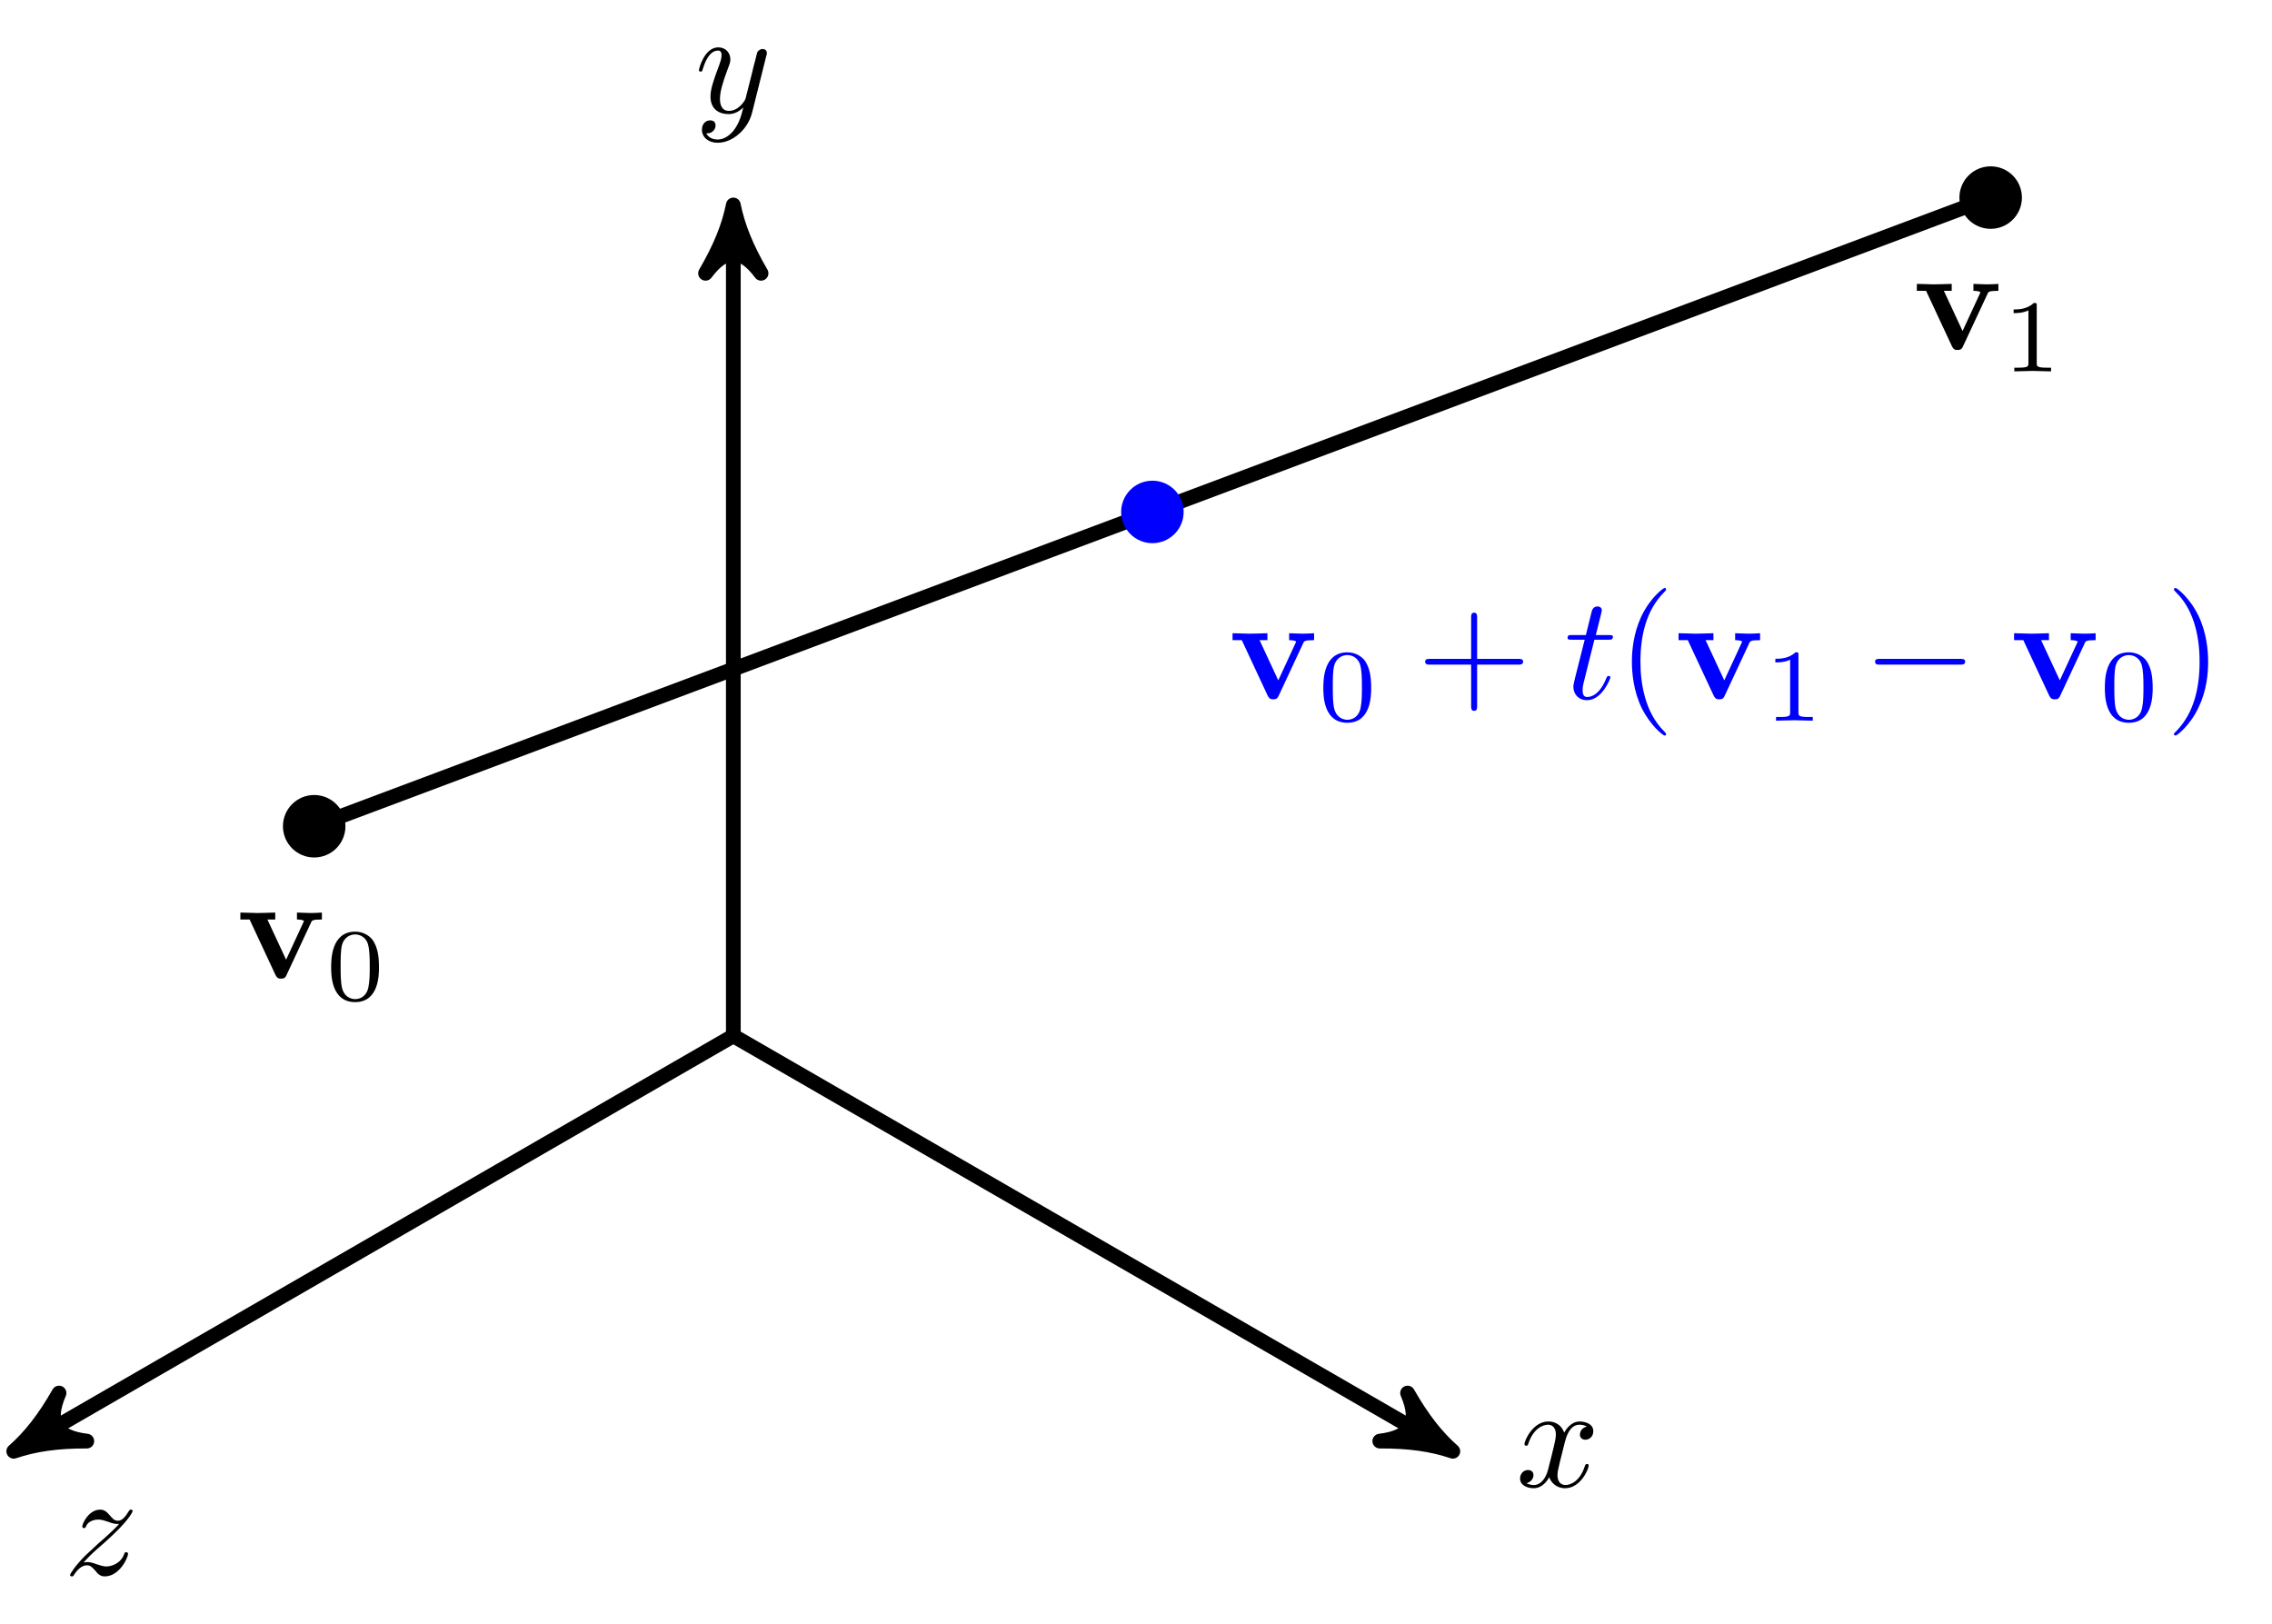
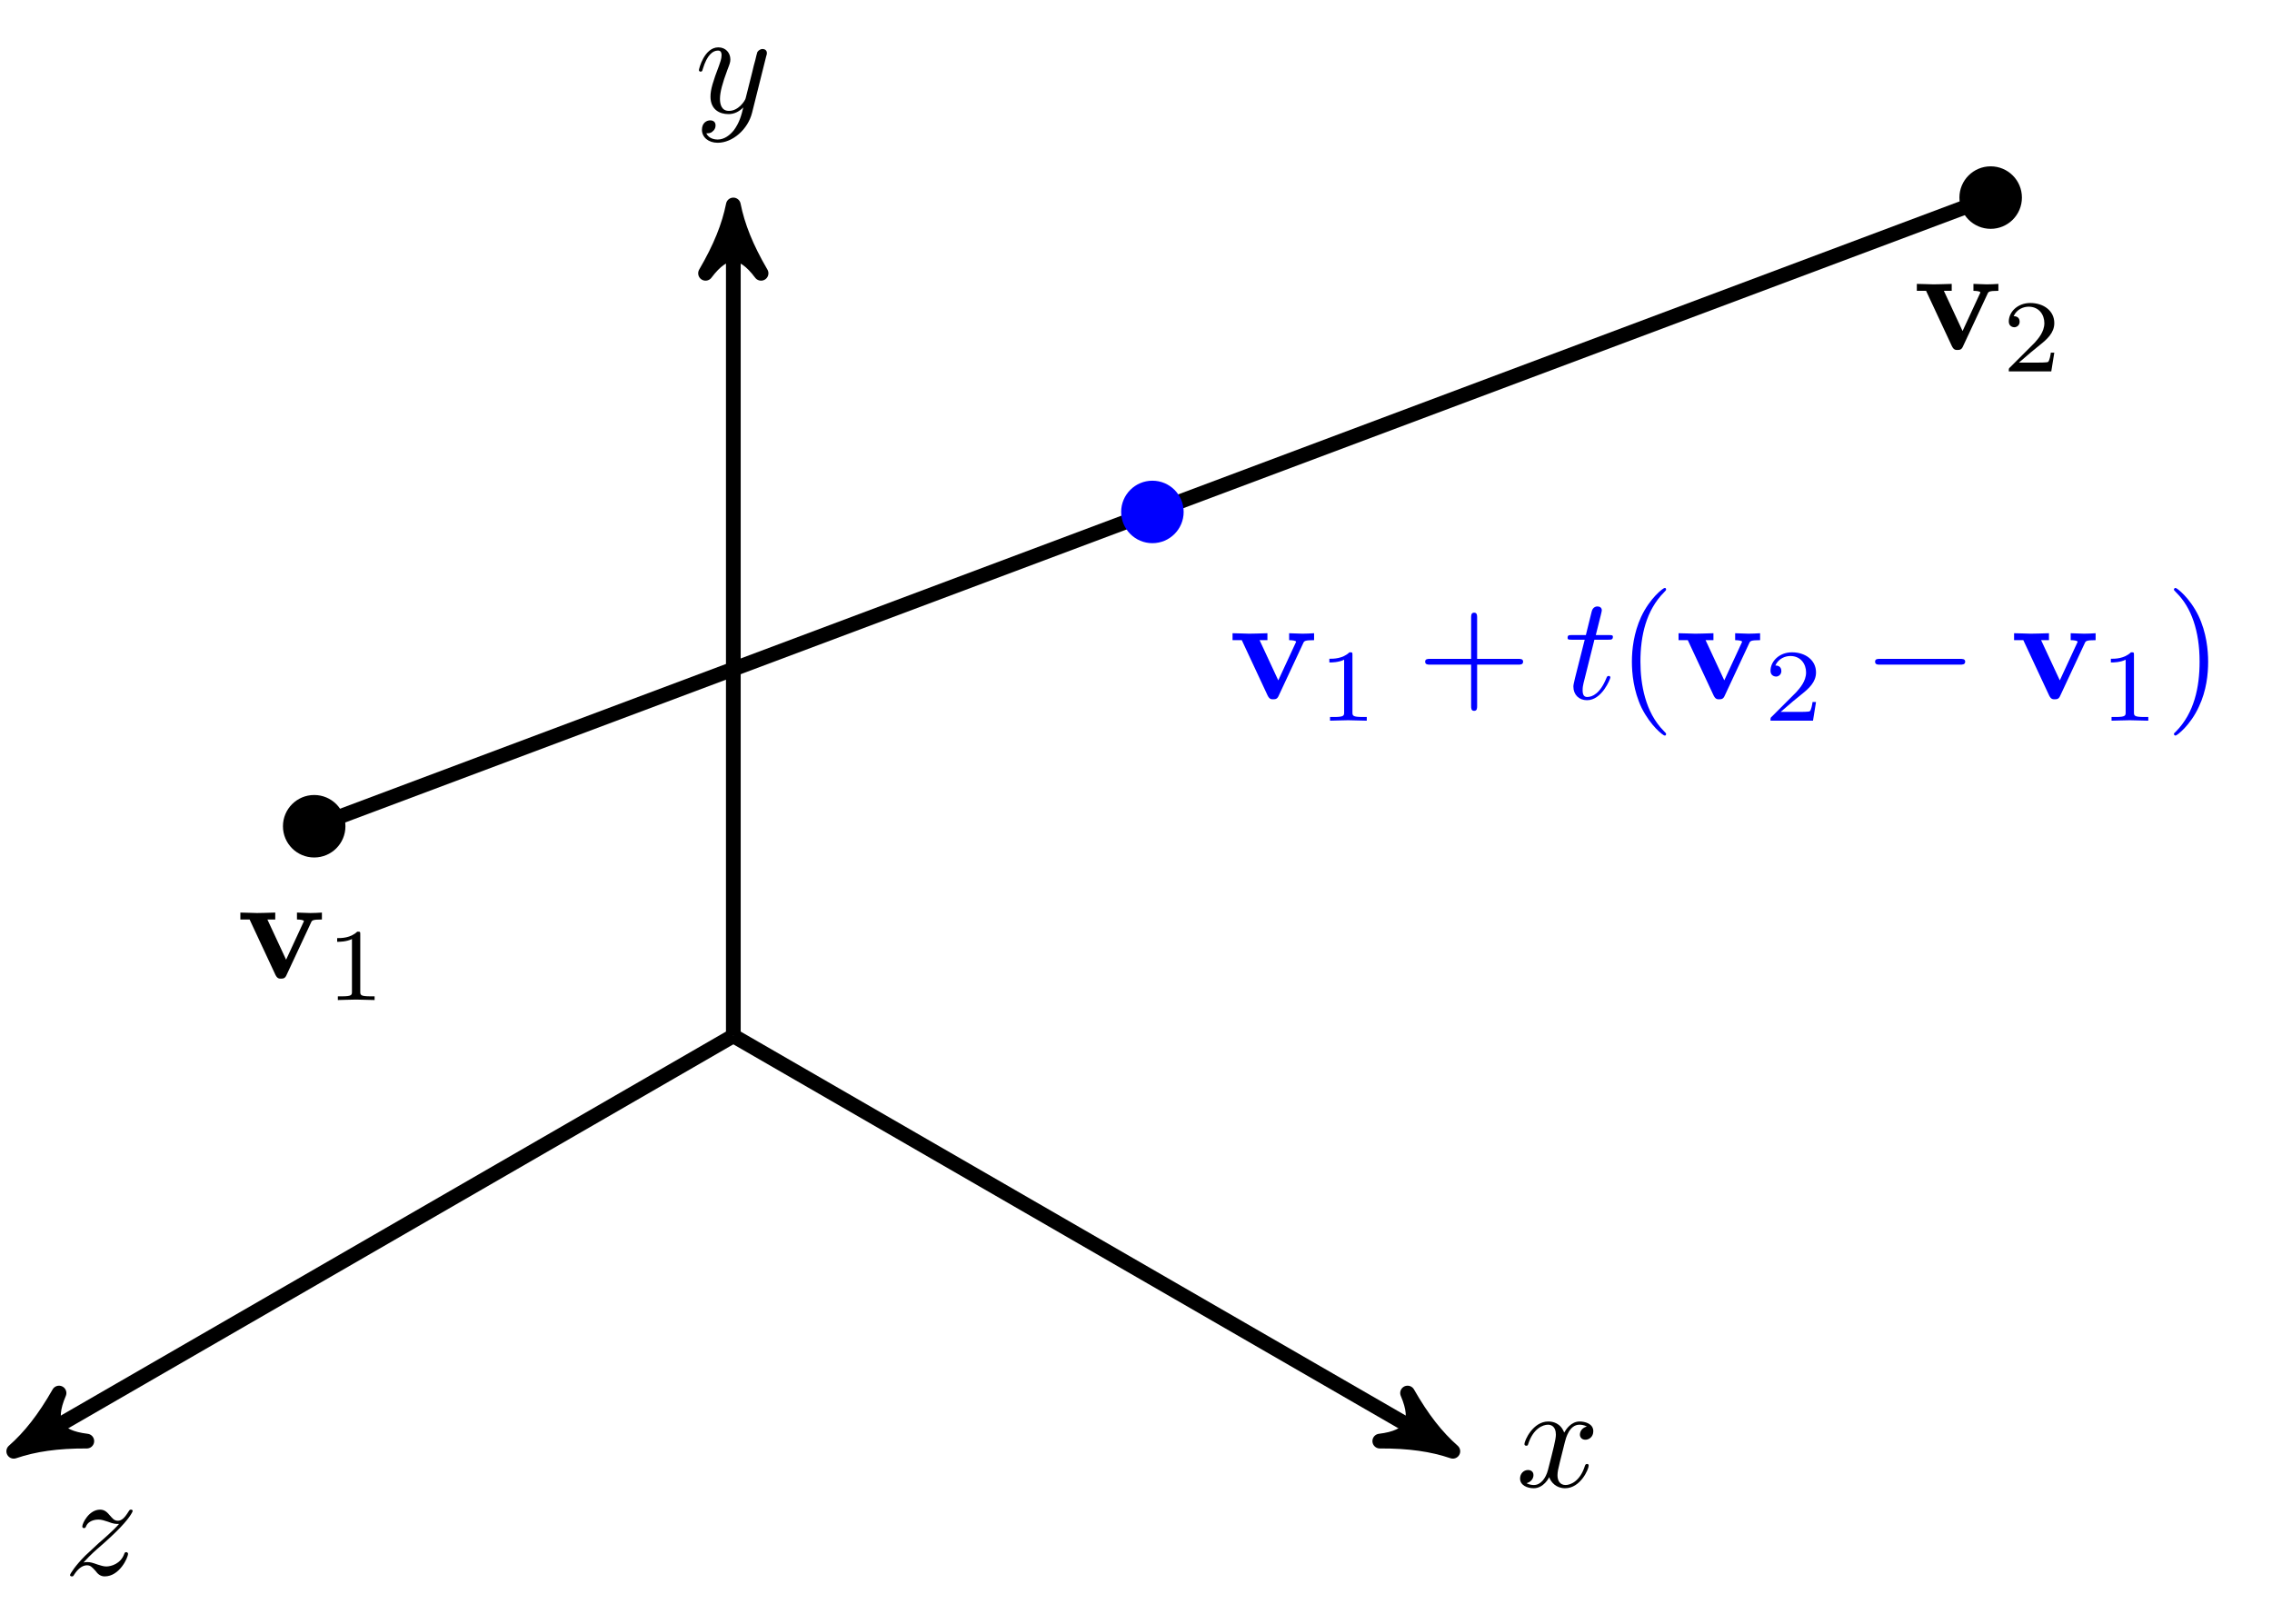
<svg xmlns="http://www.w3.org/2000/svg" xmlns:xlink="http://www.w3.org/1999/xlink" width="153.664" height="109.83" viewBox="0 0 153.664 109.83">
  <defs>
    <g>
      <g id="glyph-0-0">
        <path d="M 3.328 -3.016 C 3.391 -3.266 3.625 -4.188 4.312 -4.188 C 4.359 -4.188 4.609 -4.188 4.812 -4.062 C 4.531 -4 4.344 -3.766 4.344 -3.516 C 4.344 -3.359 4.453 -3.172 4.719 -3.172 C 4.938 -3.172 5.25 -3.344 5.25 -3.75 C 5.25 -4.266 4.672 -4.406 4.328 -4.406 C 3.75 -4.406 3.406 -3.875 3.281 -3.656 C 3.031 -4.312 2.5 -4.406 2.203 -4.406 C 1.172 -4.406 0.594 -3.125 0.594 -2.875 C 0.594 -2.766 0.703 -2.766 0.719 -2.766 C 0.797 -2.766 0.828 -2.797 0.844 -2.875 C 1.188 -3.938 1.844 -4.188 2.188 -4.188 C 2.375 -4.188 2.719 -4.094 2.719 -3.516 C 2.719 -3.203 2.547 -2.547 2.188 -1.141 C 2.031 -0.531 1.672 -0.109 1.234 -0.109 C 1.172 -0.109 0.953 -0.109 0.734 -0.234 C 0.984 -0.297 1.203 -0.5 1.203 -0.781 C 1.203 -1.047 0.984 -1.125 0.844 -1.125 C 0.531 -1.125 0.297 -0.875 0.297 -0.547 C 0.297 -0.094 0.781 0.109 1.219 0.109 C 1.891 0.109 2.25 -0.594 2.266 -0.641 C 2.391 -0.281 2.75 0.109 3.344 0.109 C 4.375 0.109 4.938 -1.172 4.938 -1.422 C 4.938 -1.531 4.859 -1.531 4.828 -1.531 C 4.734 -1.531 4.719 -1.484 4.688 -1.422 C 4.359 -0.344 3.688 -0.109 3.375 -0.109 C 2.984 -0.109 2.828 -0.422 2.828 -0.766 C 2.828 -0.984 2.875 -1.203 2.984 -1.641 Z M 3.328 -3.016 " />
      </g>
      <g id="glyph-0-1">
        <path d="M 4.844 -3.797 C 4.891 -3.938 4.891 -3.953 4.891 -4.031 C 4.891 -4.203 4.75 -4.297 4.594 -4.297 C 4.5 -4.297 4.344 -4.234 4.25 -4.094 C 4.234 -4.031 4.141 -3.734 4.109 -3.547 C 4.031 -3.297 3.969 -3.016 3.906 -2.75 L 3.453 -0.953 C 3.422 -0.812 2.984 -0.109 2.328 -0.109 C 1.828 -0.109 1.719 -0.547 1.719 -0.922 C 1.719 -1.375 1.891 -2 2.219 -2.875 C 2.375 -3.281 2.422 -3.391 2.422 -3.594 C 2.422 -4.031 2.109 -4.406 1.609 -4.406 C 0.656 -4.406 0.297 -2.953 0.297 -2.875 C 0.297 -2.766 0.391 -2.766 0.406 -2.766 C 0.516 -2.766 0.516 -2.797 0.562 -2.953 C 0.844 -3.891 1.234 -4.188 1.578 -4.188 C 1.656 -4.188 1.828 -4.188 1.828 -3.875 C 1.828 -3.625 1.719 -3.359 1.656 -3.172 C 1.25 -2.109 1.078 -1.547 1.078 -1.078 C 1.078 -0.188 1.703 0.109 2.297 0.109 C 2.688 0.109 3.016 -0.062 3.297 -0.344 C 3.172 0.172 3.047 0.672 2.656 1.203 C 2.391 1.531 2.016 1.828 1.562 1.828 C 1.422 1.828 0.969 1.797 0.797 1.406 C 0.953 1.406 1.094 1.406 1.219 1.281 C 1.328 1.203 1.422 1.062 1.422 0.875 C 1.422 0.562 1.156 0.531 1.062 0.531 C 0.828 0.531 0.5 0.688 0.5 1.172 C 0.5 1.672 0.938 2.047 1.562 2.047 C 2.578 2.047 3.609 1.141 3.891 0.016 Z M 4.844 -3.797 " />
      </g>
      <g id="glyph-0-2">
        <path d="M 1.328 -0.828 C 1.859 -1.406 2.156 -1.656 2.516 -1.969 C 2.516 -1.969 3.125 -2.5 3.484 -2.859 C 4.438 -3.781 4.656 -4.266 4.656 -4.312 C 4.656 -4.406 4.562 -4.406 4.547 -4.406 C 4.469 -4.406 4.453 -4.391 4.391 -4.297 C 4.094 -3.812 3.891 -3.656 3.656 -3.656 C 3.406 -3.656 3.297 -3.812 3.141 -3.984 C 2.953 -4.203 2.781 -4.406 2.453 -4.406 C 1.703 -4.406 1.25 -3.484 1.25 -3.266 C 1.25 -3.219 1.281 -3.156 1.359 -3.156 C 1.453 -3.156 1.469 -3.203 1.5 -3.266 C 1.688 -3.734 2.266 -3.734 2.344 -3.734 C 2.547 -3.734 2.734 -3.672 2.969 -3.594 C 3.375 -3.438 3.484 -3.438 3.734 -3.438 C 3.375 -3.016 2.547 -2.297 2.359 -2.141 L 1.453 -1.297 C 0.781 -0.625 0.422 -0.062 0.422 0.016 C 0.422 0.109 0.531 0.109 0.547 0.109 C 0.625 0.109 0.641 0.094 0.703 -0.016 C 0.938 -0.375 1.234 -0.641 1.562 -0.641 C 1.781 -0.641 1.891 -0.547 2.141 -0.266 C 2.297 -0.047 2.484 0.109 2.766 0.109 C 3.766 0.109 4.344 -1.156 4.344 -1.422 C 4.344 -1.469 4.297 -1.531 4.219 -1.531 C 4.125 -1.531 4.109 -1.469 4.078 -1.391 C 3.844 -0.75 3.203 -0.562 2.875 -0.562 C 2.688 -0.562 2.5 -0.625 2.297 -0.688 C 1.953 -0.812 1.797 -0.859 1.594 -0.859 C 1.578 -0.859 1.422 -0.859 1.328 -0.828 Z M 1.328 -0.828 " />
      </g>
      <g id="glyph-0-3">
        <path d="M 2.047 -3.984 L 2.984 -3.984 C 3.188 -3.984 3.297 -3.984 3.297 -4.188 C 3.297 -4.297 3.188 -4.297 3.016 -4.297 L 2.141 -4.297 C 2.5 -5.719 2.547 -5.906 2.547 -5.969 C 2.547 -6.141 2.422 -6.234 2.25 -6.234 C 2.219 -6.234 1.938 -6.234 1.859 -5.875 L 1.469 -4.297 L 0.531 -4.297 C 0.328 -4.297 0.234 -4.297 0.234 -4.109 C 0.234 -3.984 0.312 -3.984 0.516 -3.984 L 1.391 -3.984 C 0.672 -1.156 0.625 -0.984 0.625 -0.812 C 0.625 -0.266 1 0.109 1.547 0.109 C 2.562 0.109 3.125 -1.344 3.125 -1.422 C 3.125 -1.531 3.047 -1.531 3.016 -1.531 C 2.922 -1.531 2.906 -1.5 2.859 -1.391 C 2.438 -0.344 1.906 -0.109 1.562 -0.109 C 1.359 -0.109 1.25 -0.234 1.25 -0.562 C 1.25 -0.812 1.281 -0.875 1.312 -1.047 Z M 2.047 -3.984 " />
      </g>
      <g id="glyph-1-0">
        <path d="M 5.047 -3.75 C 5.109 -3.891 5.141 -3.953 5.781 -3.953 L 5.781 -4.422 C 5.531 -4.406 5.25 -4.391 5 -4.391 C 4.75 -4.391 4.297 -4.422 4.094 -4.422 L 4.094 -3.953 C 4.281 -3.953 4.562 -3.922 4.562 -3.844 C 4.562 -3.844 4.562 -3.812 4.516 -3.734 L 3.359 -1.234 L 2.094 -3.953 L 2.625 -3.953 L 2.625 -4.422 C 2.297 -4.406 1.406 -4.391 1.391 -4.391 C 1.109 -4.391 0.672 -4.422 0.266 -4.422 L 0.266 -3.953 L 0.891 -3.953 L 2.641 -0.203 C 2.766 0.047 2.891 0.047 3.016 0.047 C 3.188 0.047 3.297 0.016 3.391 -0.203 Z M 5.047 -3.75 " />
      </g>
      <g id="glyph-2-0">
-         <path d="M 3.594 -2.219 C 3.594 -2.984 3.5 -3.547 3.188 -4.031 C 2.969 -4.344 2.531 -4.625 1.984 -4.625 C 0.359 -4.625 0.359 -2.719 0.359 -2.219 C 0.359 -1.719 0.359 0.141 1.984 0.141 C 3.594 0.141 3.594 -1.719 3.594 -2.219 Z M 1.984 -0.062 C 1.656 -0.062 1.234 -0.25 1.094 -0.812 C 1 -1.219 1 -1.797 1 -2.312 C 1 -2.828 1 -3.359 1.094 -3.734 C 1.25 -4.281 1.688 -4.438 1.984 -4.438 C 2.359 -4.438 2.719 -4.203 2.844 -3.797 C 2.953 -3.422 2.969 -2.922 2.969 -2.312 C 2.969 -1.797 2.969 -1.281 2.875 -0.844 C 2.734 -0.203 2.266 -0.062 1.984 -0.062 Z M 1.984 -0.062 " />
+         <path d="M 2.328 -4.438 C 2.328 -4.625 2.328 -4.625 2.125 -4.625 C 1.672 -4.188 1.047 -4.188 0.766 -4.188 L 0.766 -3.938 C 0.922 -3.938 1.391 -3.938 1.766 -4.125 L 1.766 -0.578 C 1.766 -0.344 1.766 -0.25 1.078 -0.25 L 0.812 -0.25 L 0.812 0 C 0.938 0 1.797 -0.031 2.047 -0.031 C 2.266 -0.031 3.141 0 3.297 0 L 3.297 -0.25 L 3.031 -0.25 C 2.328 -0.25 2.328 -0.344 2.328 -0.578 Z M 2.328 -4.438 " />
      </g>
      <g id="glyph-2-1">
-         <path d="M 2.328 -4.438 C 2.328 -4.625 2.328 -4.625 2.125 -4.625 C 1.672 -4.188 1.047 -4.188 0.766 -4.188 L 0.766 -3.938 C 0.922 -3.938 1.391 -3.938 1.766 -4.125 L 1.766 -0.578 C 1.766 -0.344 1.766 -0.25 1.078 -0.25 L 0.812 -0.25 L 0.812 0 C 0.938 0 1.797 -0.031 2.047 -0.031 C 2.266 -0.031 3.141 0 3.297 0 L 3.297 -0.25 L 3.031 -0.25 C 2.328 -0.25 2.328 -0.344 2.328 -0.578 Z M 2.328 -4.438 " />
+         <path d="M 3.516 -1.266 L 3.281 -1.266 C 3.266 -1.109 3.188 -0.703 3.094 -0.641 C 3.047 -0.594 2.516 -0.594 2.406 -0.594 L 1.125 -0.594 C 1.859 -1.234 2.109 -1.438 2.516 -1.766 C 3.031 -2.172 3.516 -2.609 3.516 -3.266 C 3.516 -4.109 2.781 -4.625 1.891 -4.625 C 1.031 -4.625 0.438 -4.016 0.438 -3.375 C 0.438 -3.031 0.734 -2.984 0.812 -2.984 C 0.969 -2.984 1.172 -3.109 1.172 -3.359 C 1.172 -3.484 1.125 -3.734 0.766 -3.734 C 0.984 -4.219 1.453 -4.375 1.781 -4.375 C 2.484 -4.375 2.844 -3.828 2.844 -3.266 C 2.844 -2.656 2.406 -2.188 2.188 -1.938 L 0.516 -0.266 C 0.438 -0.203 0.438 -0.188 0.438 0 L 3.312 0 Z M 3.516 -1.266 " />
      </g>
      <g id="glyph-3-0">
        <path d="M 4.078 -2.297 L 6.859 -2.297 C 7 -2.297 7.188 -2.297 7.188 -2.5 C 7.188 -2.688 7 -2.688 6.859 -2.688 L 4.078 -2.688 L 4.078 -5.484 C 4.078 -5.625 4.078 -5.812 3.875 -5.812 C 3.672 -5.812 3.672 -5.625 3.672 -5.484 L 3.672 -2.688 L 0.891 -2.688 C 0.75 -2.688 0.562 -2.688 0.562 -2.5 C 0.562 -2.297 0.75 -2.297 0.891 -2.297 L 3.672 -2.297 L 3.672 0.5 C 3.672 0.641 3.672 0.828 3.875 0.828 C 4.078 0.828 4.078 0.641 4.078 0.5 Z M 4.078 -2.297 " />
      </g>
      <g id="glyph-3-1">
        <path d="M 3.297 2.391 C 3.297 2.359 3.297 2.344 3.125 2.172 C 1.891 0.922 1.562 -0.969 1.562 -2.5 C 1.562 -4.234 1.938 -5.969 3.172 -7.203 C 3.297 -7.328 3.297 -7.344 3.297 -7.375 C 3.297 -7.453 3.266 -7.484 3.203 -7.484 C 3.094 -7.484 2.203 -6.797 1.609 -5.531 C 1.109 -4.438 0.984 -3.328 0.984 -2.5 C 0.984 -1.719 1.094 -0.516 1.641 0.625 C 2.25 1.844 3.094 2.5 3.203 2.5 C 3.266 2.5 3.297 2.469 3.297 2.391 Z M 3.297 2.391 " />
      </g>
      <g id="glyph-3-2">
        <path d="M 2.875 -2.5 C 2.875 -3.266 2.766 -4.469 2.219 -5.609 C 1.625 -6.828 0.766 -7.484 0.672 -7.484 C 0.609 -7.484 0.562 -7.438 0.562 -7.375 C 0.562 -7.344 0.562 -7.328 0.75 -7.141 C 1.734 -6.156 2.297 -4.578 2.297 -2.5 C 2.297 -0.781 1.938 0.969 0.703 2.219 C 0.562 2.344 0.562 2.359 0.562 2.391 C 0.562 2.453 0.609 2.5 0.672 2.5 C 0.766 2.5 1.672 1.812 2.25 0.547 C 2.766 -0.547 2.875 -1.656 2.875 -2.5 Z M 2.875 -2.5 " />
      </g>
      <g id="glyph-4-0">
        <path d="M 6.562 -2.297 C 6.734 -2.297 6.922 -2.297 6.922 -2.5 C 6.922 -2.688 6.734 -2.688 6.562 -2.688 L 1.172 -2.688 C 1 -2.688 0.828 -2.688 0.828 -2.5 C 0.828 -2.297 1 -2.297 1.172 -2.297 Z M 6.562 -2.297 " />
      </g>
    </g>
    <clipPath id="clip-0">
      <path clip-rule="nonzero" d="M 35 55 L 112 55 L 112 109.828 L 35 109.828 Z M 35 55 " />
    </clipPath>
    <clipPath id="clip-1">
      <path clip-rule="nonzero" d="M 0 55 L 64 55 L 64 109.828 L 0 109.828 Z M 0 55 " />
    </clipPath>
  </defs>
  <g clip-path="url(#clip-0)">
    <path fill="none" stroke-width="0.996" stroke-linecap="butt" stroke-linejoin="miter" stroke="rgb(0%, 0%, 0%)" stroke-opacity="1" stroke-miterlimit="10" d="M 0.002 -0.002 L 47.666 -27.521 " transform="matrix(1, 0, 0, -1, 49.596, 70.057)" />
  </g>
  <path fill-rule="nonzero" fill="rgb(0%, 0%, 0%)" fill-opacity="1" stroke-width="0.996" stroke-linecap="butt" stroke-linejoin="round" stroke="rgb(0%, 0%, 0%)" stroke-opacity="1" stroke-miterlimit="10" d="M 1.155 -0.002 C -0.288 0.288 -1.732 0.866 -3.466 1.877 C -1.732 0.577 -1.733 -0.578 -3.468 -1.877 C -1.733 -0.866 -0.289 -0.29 1.155 -0.002 Z M 1.155 -0.002 " transform="matrix(0.86601, 0.49998, 0.49998, -0.86601, 97.262, 97.57693)" />
  <g fill="rgb(0%, 0%, 0%)" fill-opacity="1">
    <use xlink:href="#glyph-0-0" x="102.511" y="100.548" />
  </g>
  <path fill="none" stroke-width="0.996" stroke-linecap="butt" stroke-linejoin="miter" stroke="rgb(0%, 0%, 0%)" stroke-opacity="1" stroke-miterlimit="10" d="M 0.002 -0.002 L 0.002 55.041 " transform="matrix(1, 0, 0, -1, 49.596, 70.057)" />
  <path fill-rule="nonzero" fill="rgb(0%, 0%, 0%)" fill-opacity="1" stroke-width="0.996" stroke-linecap="butt" stroke-linejoin="round" stroke="rgb(0%, 0%, 0%)" stroke-opacity="1" stroke-miterlimit="10" d="M 1.154 -0.002 C -0.287 0.287 -1.733 0.866 -3.467 1.877 C -1.733 0.576 -1.733 -0.58 -3.467 -1.877 C -1.733 -0.865 -0.287 -0.291 1.154 -0.002 Z M 1.154 -0.002 " transform="matrix(0, -1, -1, 0, 49.596, 15.0172)" />
  <g fill="rgb(0%, 0%, 0%)" fill-opacity="1">
    <use xlink:href="#glyph-0-1" x="46.975" y="7.609" />
  </g>
  <g clip-path="url(#clip-1)">
    <path fill="none" stroke-width="0.996" stroke-linecap="butt" stroke-linejoin="miter" stroke="rgb(0%, 0%, 0%)" stroke-opacity="1" stroke-miterlimit="10" d="M 0.002 -0.002 L -47.666 -27.521 " transform="matrix(1, 0, 0, -1, 49.596, 70.057)" />
  </g>
  <path fill-rule="nonzero" fill="rgb(0%, 0%, 0%)" fill-opacity="1" stroke-width="0.996" stroke-linecap="butt" stroke-linejoin="round" stroke="rgb(0%, 0%, 0%)" stroke-opacity="1" stroke-miterlimit="10" d="M 1.156 0.002 C -0.288 0.289 -1.732 0.866 -3.467 1.877 C -1.732 0.577 -1.731 -0.578 -3.465 -1.877 C -1.731 -0.866 -0.288 -0.288 1.156 0.002 Z M 1.156 0.002 " transform="matrix(-0.86601, 0.49998, 0.49998, 0.86601, 1.93, 97.57693)" />
  <g fill="rgb(0%, 0%, 0%)" fill-opacity="1">
    <use xlink:href="#glyph-0-2" x="4.316" y="106.51" />
  </g>
  <path fill-rule="nonzero" fill="rgb(0%, 0%, 0%)" fill-opacity="1" d="M 23.363 55.883 C 23.363 54.715 22.418 53.77 21.25 53.77 C 20.082 53.77 19.137 54.715 19.137 55.883 C 19.137 57.051 20.082 57.996 21.25 57.996 C 22.418 57.996 23.363 57.051 23.363 55.883 Z M 23.363 55.883 " />
  <g fill="rgb(0%, 0%, 0%)" fill-opacity="1">
    <use xlink:href="#glyph-1-0" x="15.991" y="66.143" />
  </g>
  <g fill="rgb(0%, 0%, 0%)" fill-opacity="1">
    <use xlink:href="#glyph-2-0" x="22.038" y="67.637" />
  </g>
  <path fill-rule="nonzero" fill="rgb(0%, 0%, 0%)" fill-opacity="1" d="M 136.75 13.363 C 136.75 12.195 135.805 11.25 134.637 11.25 C 133.469 11.25 132.523 12.195 132.523 13.363 C 132.523 14.531 133.469 15.477 134.637 15.477 C 135.805 15.477 136.75 14.531 136.75 13.363 Z M 136.75 13.363 " />
  <g fill="rgb(0%, 0%, 0%)" fill-opacity="1">
    <use xlink:href="#glyph-1-0" x="129.377" y="23.623" />
  </g>
  <g fill="rgb(0%, 0%, 0%)" fill-opacity="1">
    <use xlink:href="#glyph-2-1" x="135.424" y="25.118" />
  </g>
  <path fill="none" stroke-width="0.996" stroke-linecap="butt" stroke-linejoin="miter" stroke="rgb(0%, 0%, 0%)" stroke-opacity="1" stroke-miterlimit="10" d="M -28.346 14.174 L 85.041 56.694 " transform="matrix(1, 0, 0, -1, 49.596, 70.057)" />
  <path fill-rule="nonzero" fill="rgb(0%, 0%, 100%)" fill-opacity="1" d="M 80.055 34.625 C 80.055 33.457 79.109 32.512 77.941 32.512 C 76.777 32.512 75.828 33.457 75.828 34.625 C 75.828 35.789 76.777 36.738 77.941 36.738 C 79.109 36.738 80.055 35.789 80.055 34.625 Z M 80.055 34.625 " />
  <g fill="rgb(0%, 0%, 100%)" fill-opacity="1">
    <use xlink:href="#glyph-1-0" x="83.096" y="47.25" />
  </g>
  <g fill="rgb(0%, 0%, 100%)" fill-opacity="1">
    <use xlink:href="#glyph-2-0" x="89.143" y="48.744" />
  </g>
  <g fill="rgb(0%, 0%, 100%)" fill-opacity="1">
    <use xlink:href="#glyph-3-0" x="95.826" y="47.25" />
  </g>
  <g fill="rgb(0%, 0%, 100%)" fill-opacity="1">
    <use xlink:href="#glyph-0-3" x="105.789" y="47.25" />
  </g>
  <g fill="rgb(0%, 0%, 100%)" fill-opacity="1">
    <use xlink:href="#glyph-3-1" x="109.387" y="47.25" />
  </g>
  <g fill="rgb(0%, 0%, 100%)" fill-opacity="1">
    <use xlink:href="#glyph-1-0" x="113.261" y="47.25" />
  </g>
  <g fill="rgb(0%, 0%, 100%)" fill-opacity="1">
    <use xlink:href="#glyph-2-1" x="119.308" y="48.744" />
  </g>
  <g fill="rgb(0%, 0%, 100%)" fill-opacity="1">
    <use xlink:href="#glyph-4-0" x="125.991" y="47.25" />
  </g>
  <g fill="rgb(0%, 0%, 100%)" fill-opacity="1">
    <use xlink:href="#glyph-1-0" x="135.954" y="47.25" />
  </g>
  <g fill="rgb(0%, 0%, 100%)" fill-opacity="1">
    <use xlink:href="#glyph-2-0" x="142" y="48.744" />
  </g>
  <g fill="rgb(0%, 0%, 100%)" fill-opacity="1">
    <use xlink:href="#glyph-3-2" x="146.47" y="47.25" />
  </g>
</svg>
